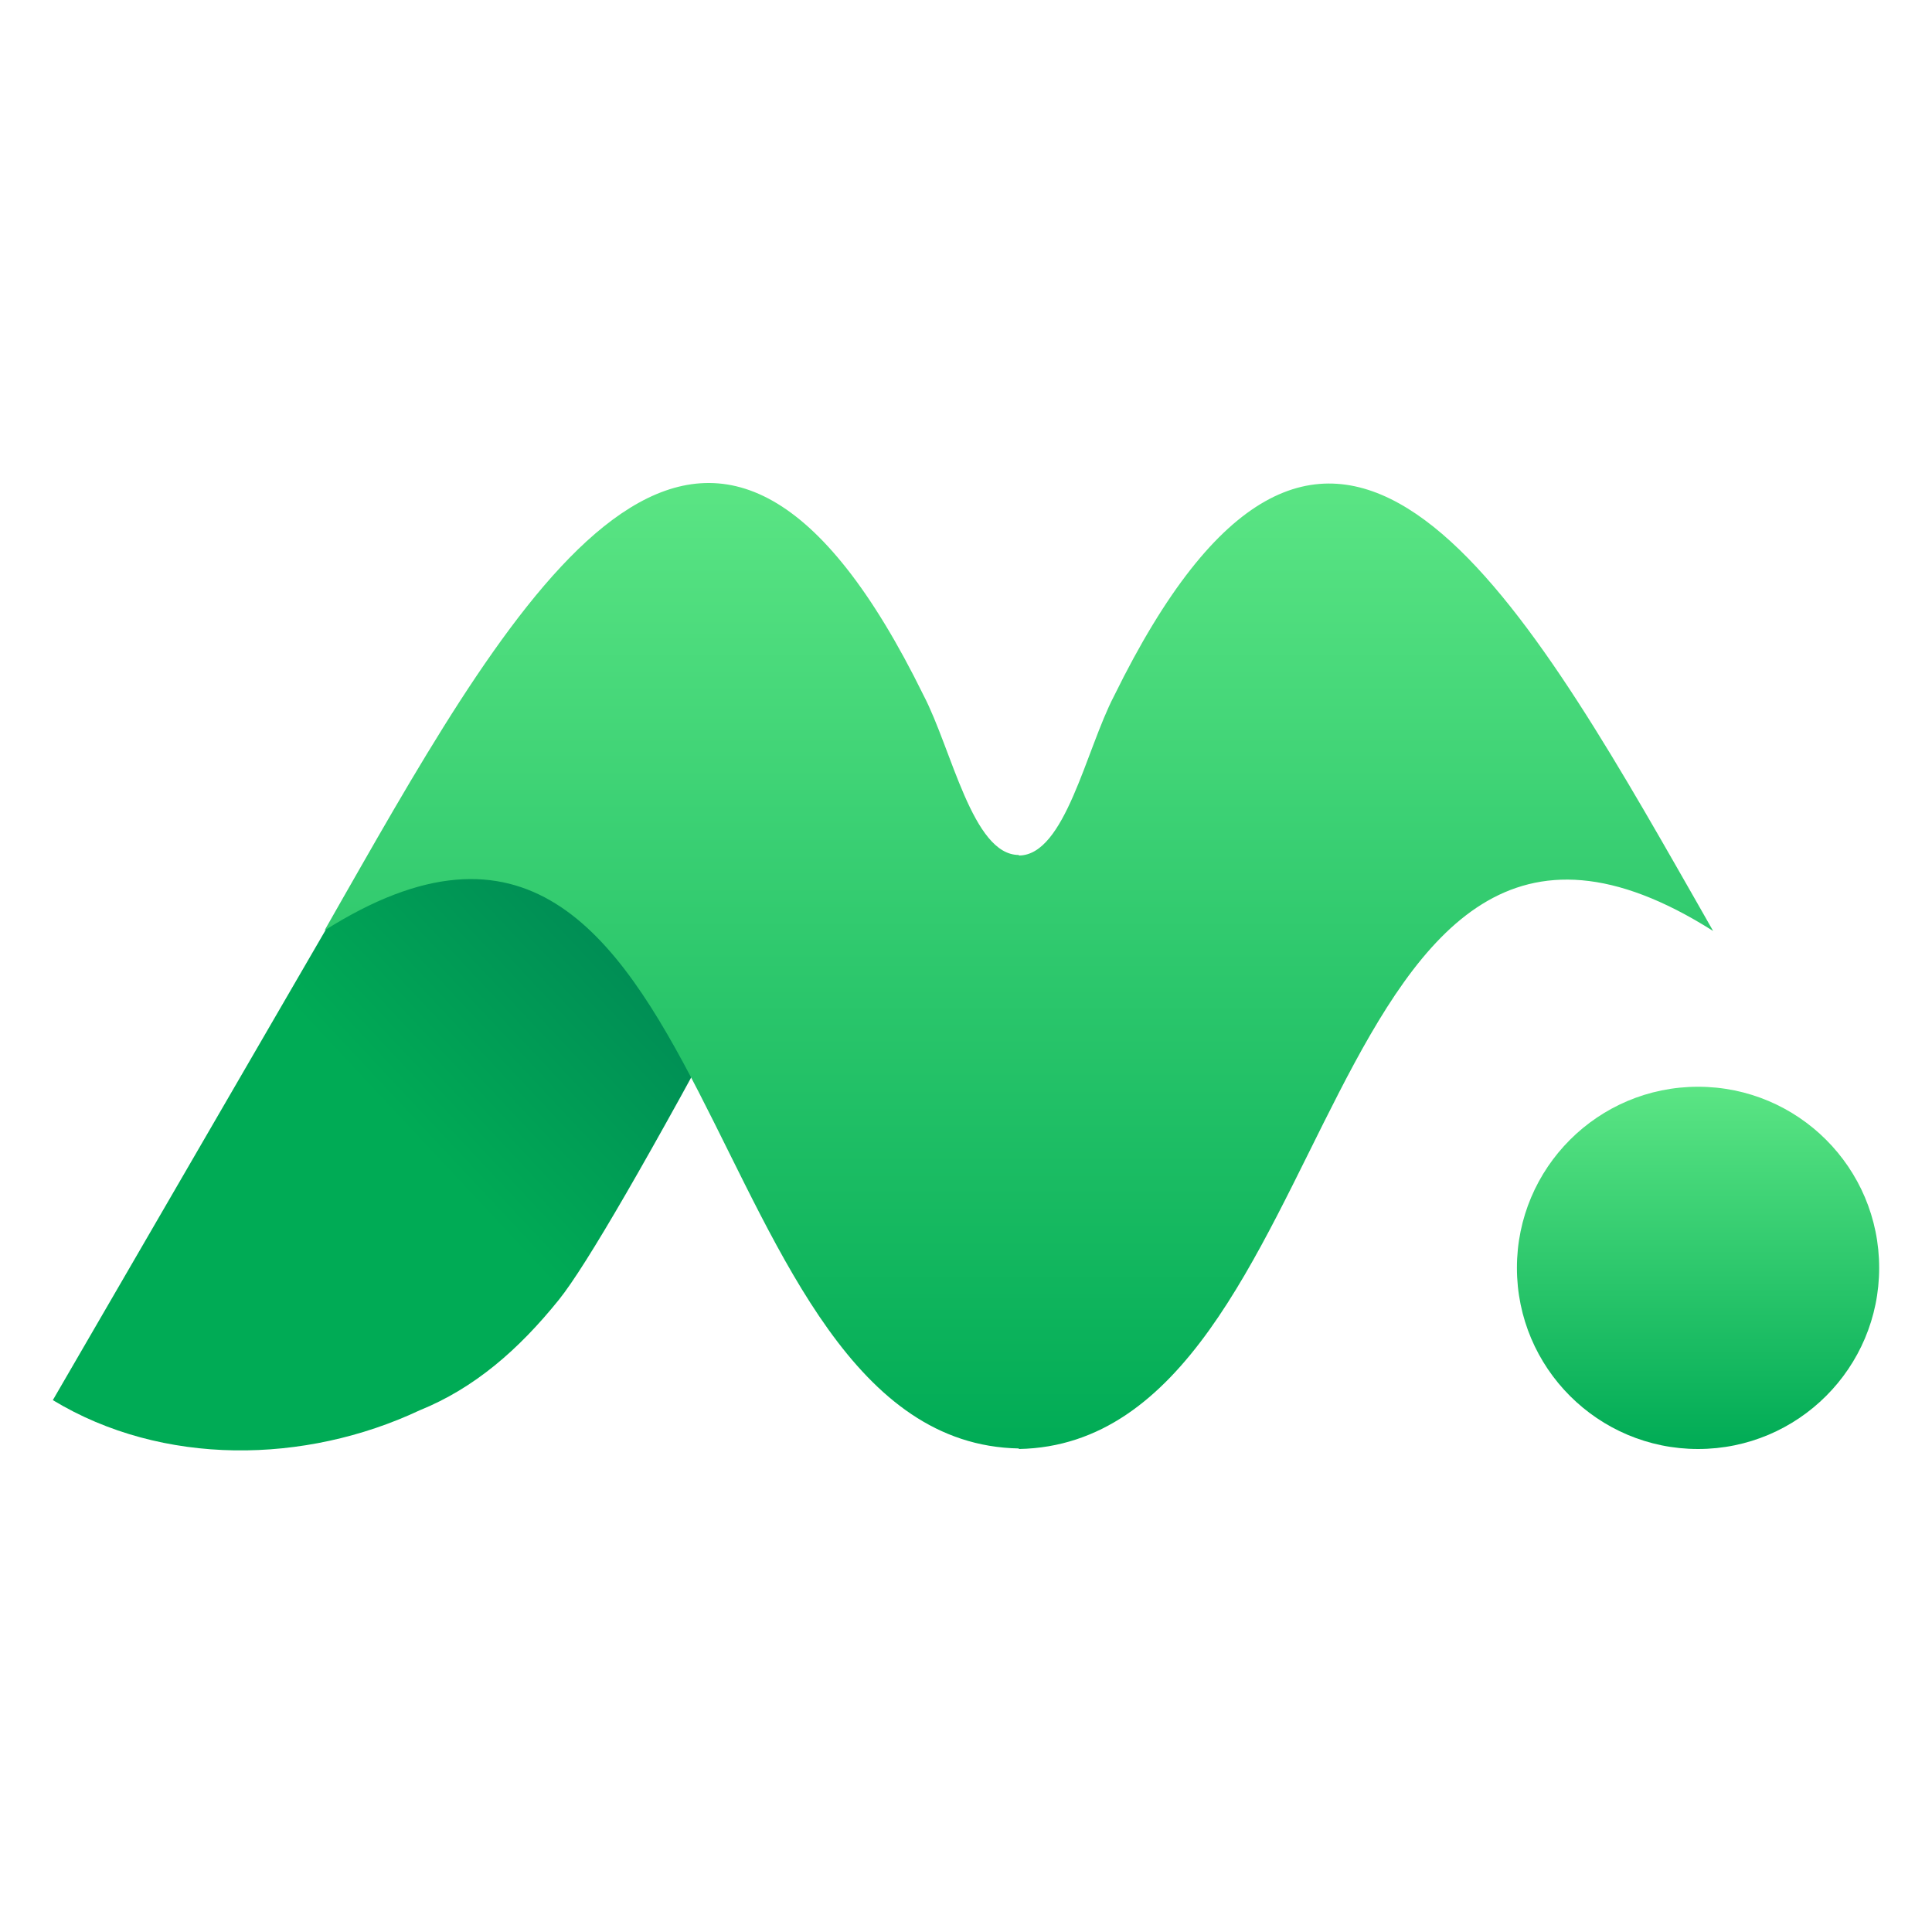
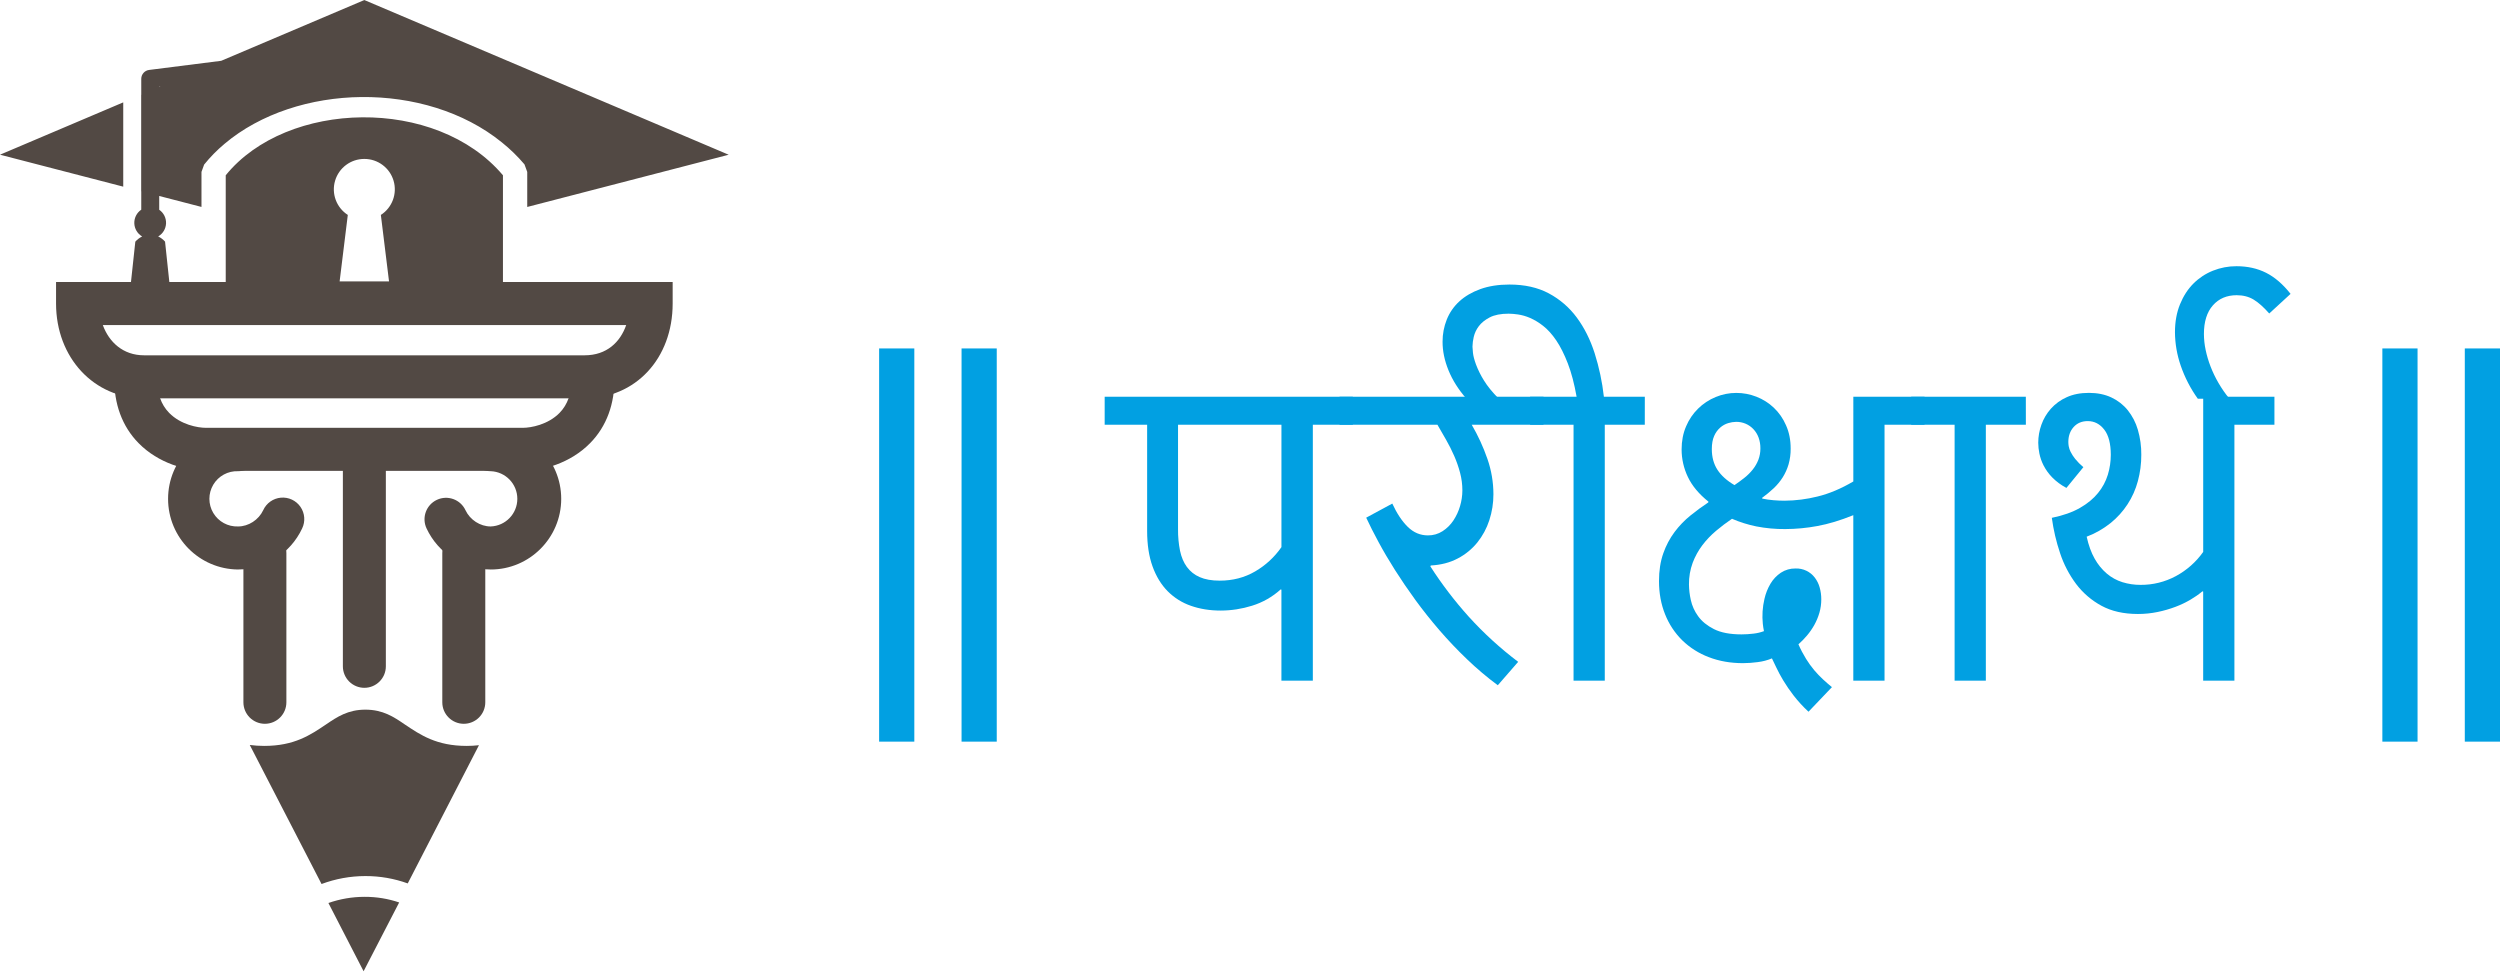
- <svg xmlns="http://www.w3.org/2000/svg" height="512" viewBox="0 0 512 512" width="512">
-   <linearGradient id="a" x1="100%" x2="50%" y1="5.663%" y2="50%">
-     <stop offset="0" stop-color="#007b55" />
-     <stop offset="1" stop-color="#00ab55" />
-   </linearGradient>
-   <linearGradient id="b" x1="50%" x2="50%" y1="0%" y2="100%">
-     <stop offset="0" stop-color="#5be584" />
-     <stop offset="1" stop-color="#00ab55" />
-   </linearGradient>
-   <g fill="none" fill-rule="evenodd" transform="translate(14 128)">
-     <path d="m92.807 83.107c44.289 22.889 46.308 23.935 46.401 23.98.012.009.642.333 44.793 23.153-26.072 48.54-42.693 77.266-49.868 86.179-10.759 13.37-22.495 23.493-36.93 29.334-30.346 14.262-68.07 14.929-97.202-2.704z" fill="url(#a)" />
-     <g fill="url(#b)">
-       <path d="m430.31 101.726c-46.271-80.956-94.1-157.228-149.043-45.344-7.516 14.383-12.995 42.337-25.267 42.337v-.142c-12.272 0-17.749-27.953-25.265-42.337-54.945-111.885-102.774-35.612-149.045 45.344-3.482 6.105-6.827 11.932-9.69 16.996 106.038-67.127 97.11 135.666 184 137.278v.142c86.891-1.611 77.962-204.405 184-137.28-2.861-5.062-6.206-10.889-9.69-16.994" />
-       <path d="m436 256c26.509 0 48-21.491 48-48s-21.491-48-48-48-48 21.491-48 48 21.491 48 48 48" />
-     </g>
-   </g>
+ <svg xmlns="http://www.w3.org/2000/svg" viewBox="0 0 3935.72 1529.02">
+   <defs>
+     <style>.cls-1{fill:#524944;fill-rule:evenodd;}.cls-2,.cls-3{fill:#01a0e2;}.cls-2{stroke:#01a0e2;stroke-miterlimit:10;stroke-width:5px;}</style>
+   </defs>
+   <path class="cls-1" d="M881.59,1357.71a33.82,33.82,0,0,1-33.83-33.86V1002.44a33.83,33.83,0,1,1,67.66,0v321.41a33.84,33.84,0,0,1-33.83,33.86M725,1414.35a33.81,33.81,0,0,1-33.82-33.86V1145.67a33.83,33.83,0,1,1,67.65,0v234.82A33.84,33.84,0,0,1,725,1414.35Zm313.13,0a33.84,33.84,0,0,1-33.84-33.86V1145.67a33.84,33.84,0,1,1,67.67,0v234.82A33.82,33.82,0,0,1,1038.14,1414.35Z" transform="translate(-307.98 -274.89)" />
+   <path class="cls-1" d="M701.18,1447.68l113,218.9a197.31,197.31,0,0,1,68.78-12.51h.46a194,194,0,0,1,66.45,11.58L1062,1448.05a166.75,166.75,0,0,1-19.18,1.12c-47.64,0-72.81-17.16-98-34.08-16.95-11.6-34-23-61.67-23-27.37,0-44.44,11.43-61.48,23-25.08,16.92-50.25,34.08-97.89,34.08a170.88,170.88,0,0,1-22.59-1.49m131.15,254.13,49.36,95.71L931.53,1701a148.91,148.91,0,0,0-48.14-7.88h-.46A153.4,153.4,0,0,0,832.33,1701.81Z" transform="translate(-307.98 -274.89)" />
+   <path class="cls-1" d="M825,1696.48l55.39,107.43,56-108.3a166.93,166.93,0,0,0-54-8.85h-.52A172,172,0,0,0,825,1696.48Z" transform="translate(-307.98 -274.89)" />
+   <path class="cls-1" d="M469.83,786.62c9.75,26.71,31.72,47.63,65,47.63h693.44c35,0,56.24-20.92,65.52-47.63M1228.23,902H534.79c-79,0-138.57-64.16-138.57-149.23V718.89h970.72v33.86C1366.94,839.25,1308.58,902,1228.23,902Z" transform="translate(-307.98 -274.89)" />
+   <path class="cls-1" d="M682.77,1171.46a111.24,111.24,0,0,1,0-222.47,33.85,33.85,0,0,1,0,67.7,43.53,43.53,0,1,0,0,87c16.45,0,32.41-10.34,39.6-25.64a33.84,33.84,0,1,1,61.27,28.74c-18.38,39.26-58,64.62-100.87,64.62m397.73,0c-43,0-82.65-25.36-101-64.62a33.83,33.83,0,1,1,61.26-28.74c7.17,15.3,23.16,25.64,39.73,25.64a43.53,43.53,0,0,0,0-87,33.85,33.85,0,0,1,0-67.7c61.26,0,111,49.88,111,111.21S1141.76,1171.46,1080.5,1171.46Z" transform="translate(-307.98 -274.89)" />
+   <path class="cls-1" d="M881.56,525.1a47.88,47.88,0,0,1,26,88.15l12.87,104.68H842.64l12.88-104.68a47.88,47.88,0,0,1,26-88.15M663.34,730.41h436.43V550.83c-105.12-124.6-340.16-118.71-436.43,0ZM560.55,411.2l-1.92.25V412ZM530.36,605V576.13l-.13,0v-152l.13,0V399a14.15,14.15,0,0,1,12.35-14l113.53-14.39,225.32-95.66,573.58,243.54L1138,600.71V545.53l-4.32-11.83A258.85,258.85,0,0,0,1098,499c-60.15-48.79-141.19-72.13-220.89-71.35S718,453.56,661.51,501.27A236.24,236.24,0,0,0,629.33,534l-4.16,11.49v55.18l-66.54-17.26v21.7a24.86,24.86,0,0,1-1.62,42,35.11,35.11,0,0,1,10.81,8.16l8.59,81.07a51.38,51.38,0,0,1-64.12,0l8.72-81a35.57,35.57,0,0,1,10.74-8.19A24.92,24.92,0,0,1,530.36,605ZM308,518.43l194-82.37V568.74Z" transform="translate(-307.98 -274.89)" />
+   <path class="cls-1" d="M971.59,1016.13H632.15c-30.57,0-74.51-11.49-106.14-43.76-25.73-26.2-38.86-61.92-38.08-103.32l67.68,1.27c-.42,23.46,5.68,41.34,18.72,54.62,18.19,18.53,44.88,23.46,57.82,23.46H1131c12.93,0,39.66-4.93,57.85-23.46,13-13.28,19.15-31.16,18.71-54.62l67.69-1.27c.75,41.4-12.36,77.12-38.11,103.32-31.6,32.27-75.57,43.76-106.14,43.76" transform="translate(-307.98 -274.89)" />
+   <path class="cls-2" d="M1744.88,825.94v614h-50.4v-614Z" transform="translate(-307.98 -274.89)" />
+   <path class="cls-2" d="M1874.64,825.94v614h-50.39v-614Z" transform="translate(-307.98 -274.89)" />
+   <path class="cls-3" d="M2437.76,943.5h-63v402.94h-49.46V1203.13l-1.2-.3a119.39,119.39,0,0,1-45,25.63,166.75,166.75,0,0,1-49.17,7.65q-25.78,0-47.07-7.5a95,95,0,0,1-36.58-22.93q-15.29-15.43-23.83-39t-8.55-55.91V943.5h-66.85V899.43h390.64Zm-112.42,0h-162.8v164.59a165.49,165.49,0,0,0,3.15,33.88q3.15,15,10.79,25.48a48.73,48.73,0,0,0,20.24,16q12.59,5.55,31.48,5.55,30.87,0,55.76-14.54a129.31,129.31,0,0,0,41.38-38.23Z" transform="translate(-307.98 -274.89)" />
+   <path class="cls-3" d="M2737.87,943.5h-113a305.51,305.51,0,0,1,24.73,53.82,169.62,169.62,0,0,1,9.45,55.61,130.27,130.27,0,0,1-6.45,40.92,109.91,109.91,0,0,1-18.89,35.08,97.46,97.46,0,0,1-30.88,25.18q-18.43,9.75-42.42,11l-.6,1.49a618.26,618.26,0,0,0,60.56,79.3,562.79,562.79,0,0,0,77.65,70.91l-32.08,36.87a495.14,495.14,0,0,1-48.41-40.92q-23-22-43.33-45.57t-37.92-47.67q-17.53-24.13-32.08-47.07t-25.93-44.07q-11.4-21.13-19.49-38.53l41.07-22.18q10.8,23.39,24.44,36.73t31.63,13.34a41.55,41.55,0,0,0,23.08-6.6,58.68,58.68,0,0,0,17.09-16.94,81.9,81.9,0,0,0,10.49-22.78,87.63,87.63,0,0,0,3.6-24.44,108.27,108.27,0,0,0-3.6-27.73,184.48,184.48,0,0,0-9.29-26.68,263.14,263.14,0,0,0-12.74-25.34q-7-12.28-13.64-23.68h-154.1V899.43h321.09Z" transform="translate(-307.98 -274.89)" />
+   <path class="cls-3" d="M2897.36,943.5h-63v402.94h-49.16V943.5h-68.36V899.43H2790q-5.4-30.58-13.79-52.32T2758,810.84q-9.88-14.55-20.68-22.94a92.89,92.89,0,0,0-20.84-12.59,75.56,75.56,0,0,0-18.89-5.4,114,114,0,0,0-14.54-1.2q-18.59,0-29.83,5.85t-17.24,13.94a44.59,44.59,0,0,0-7.94,16.94,72,72,0,0,0-1.95,15.14q0,2.4.75,9.74t4.8,18.44A143,143,0,0,0,2644,873.65q8.4,13.79,23.68,29.08h-51q-18.9-21.59-28.34-44.82T2579,812.79a92.73,92.73,0,0,1,6.6-34.78,77.6,77.6,0,0,1,19.78-28.63q13.2-12.15,33-19.34t45.87-7.2q36,0,62.06,13.94a131.28,131.28,0,0,1,43.92,37.93q17.84,24,28.18,56.21a358.57,358.57,0,0,1,14.54,68.51h64.46Z" transform="translate(-307.98 -274.89)" />
+   <path class="cls-3" d="M3225.65,899.43h112.13V943.5h-63v402.94h-49.17V1085.91q-30.29,12.3-56.51,17.09a280.75,280.75,0,0,1-50.52,4.79,226,226,0,0,1-45.72-4.19,196.08,196.08,0,0,1-38.23-12,300.52,300.52,0,0,0-25,18.89,140.83,140.83,0,0,0-21.59,22.64,111.58,111.58,0,0,0-15.29,27.73,95.19,95.19,0,0,0-5.84,34.18,118,118,0,0,0,2.85,24.28,67.64,67.64,0,0,0,11.54,25.63q8.68,12.15,25,20.39t43.32,8.25a150.91,150.91,0,0,0,19-1.2,68.78,68.78,0,0,0,16.34-3.9,111.23,111.23,0,0,1-1.8-11.54,119,119,0,0,1,2.55-39.13,82.29,82.29,0,0,1,9.59-24.13,54.09,54.09,0,0,1,16.34-17.24,40.63,40.63,0,0,1,23.09-6.6,36.46,36.46,0,0,1,30.28,14.39,45.85,45.85,0,0,1,7.64,15.44,67.39,67.39,0,0,1,2.55,18.74,75,75,0,0,1-3,21.29,91.93,91.93,0,0,1-7.94,19,105.25,105.25,0,0,1-11.39,16.49,129.7,129.7,0,0,1-13.64,14,179.34,179.34,0,0,0,12,22.93,153.46,153.46,0,0,0,13,18,158.41,158.41,0,0,0,13.79,14.39q7,6.43,13.94,12.14l-36.88,38.68a210.08,210.08,0,0,1-23.53-25.64,248.36,248.36,0,0,1-16.34-23.83,227.05,227.05,0,0,1-10.79-20.09q-4.2-9-6.9-14.39a85.84,85.84,0,0,1-22.33,5.85,177.45,177.45,0,0,1-23.24,1.65q-29.39,0-53.81-9.45a121,121,0,0,1-41.83-26.53,118.85,118.85,0,0,1-27-40.92q-9.6-23.84-9.59-52.32,0-24.59,6.74-43.62a124.92,124.92,0,0,1,17.84-33.73,146.3,146.3,0,0,1,25-25.93q13.94-11.25,28-20.54l.3-1.2q-22.49-18-32.38-38.82a99.81,99.81,0,0,1-9.9-43.33q0-20.07,7.05-36.42a85.8,85.8,0,0,1,46.62-46.17,83.87,83.87,0,0,1,32.38-6.45,86.28,86.28,0,0,1,31.78,6,84.85,84.85,0,0,1,27.28,17.24,83.33,83.33,0,0,1,19.19,27.58Q3127,960.6,3127,981a87.5,87.5,0,0,1-3.29,24.88,82.25,82.25,0,0,1-9.15,20.39,89.47,89.47,0,0,1-14.24,17.24,185.27,185.27,0,0,1-18.29,15.14l.3,1.19a145.74,145.74,0,0,0,17.69,2.55q9,.75,17.39.75a220.76,220.76,0,0,0,51.87-6.59q27.27-6.6,56.36-23.69Zm-146.31,81.25a48.36,48.36,0,0,0-2.84-16.94,38.64,38.64,0,0,0-8.1-13.19,36.81,36.81,0,0,0-12.14-8.55,37.33,37.33,0,0,0-15-3,44.34,44.34,0,0,0-12.59,2,34.26,34.26,0,0,0-12.45,6.9,37,37,0,0,0-9.59,13.19q-3.75,8.25-3.75,20.84,0,18.89,8.85,32.52t26.83,24.14q8.38-5.7,15.89-11.69a80.85,80.85,0,0,0,13-13,58.7,58.7,0,0,0,8.7-15.14A49.18,49.18,0,0,0,3079.34,980.68Z" transform="translate(-307.98 -274.89)" />
+   <path class="cls-3" d="M3497.27,943.5h-63v402.94h-49.17V943.5h-68.35V899.43h180.48Z" transform="translate(-307.98 -274.89)" />
+   <path class="cls-3" d="M3679,990.87a156.84,156.84,0,0,1-5.39,41.37,126.53,126.53,0,0,1-43,66.11,139.1,139.1,0,0,1-37.62,21.44q4.5,20.39,12.59,34.62a85.17,85.17,0,0,0,19.19,23.54,70.57,70.57,0,0,0,24.58,13.49,95.31,95.31,0,0,0,28.48,4.2,115.5,115.5,0,0,0,55.62-13.8,125.44,125.44,0,0,0,43-38.07V899.43h112.13V943.5h-63v402.94h-49.17V1206.13l-1.2-.3a138.63,138.63,0,0,1-18.59,13,149.43,149.43,0,0,1-23.83,11.39,188,188,0,0,1-28,8.1,151.33,151.33,0,0,1-31.18,3.15q-33.58,0-57.42-13a123.53,123.53,0,0,1-39.87-34.32,169.88,169.88,0,0,1-25.18-48.42,300.78,300.78,0,0,1-13-55.62q26.37-5.38,44.22-15.59T3610.9,1051a84,84,0,0,0,15.44-28.78,108.37,108.37,0,0,0,4.64-31.33q0-26.39-10.34-39.72t-25.93-13.35q-13.8,0-22.19,9.3t-8.39,23.68a43.26,43.26,0,0,0,.6,6.6,31.49,31.49,0,0,0,3,8.84,63.31,63.31,0,0,0,7.19,11.1,93.13,93.13,0,0,0,12.89,13L3561.13,1043a90,90,0,0,1-22.49-16.64,78.34,78.34,0,0,1-13.49-18.74,73.84,73.84,0,0,1-6.59-18.74,88,88,0,0,1-1.8-16.94,84.1,84.1,0,0,1,4.95-28.33,76.33,76.33,0,0,1,14.84-25.18,73.38,73.38,0,0,1,24.88-18.14q15-6.9,35.08-6.9t35.37,7.2a72.69,72.69,0,0,1,25.79,20.09,88.9,88.9,0,0,1,15.89,30.73A136,136,0,0,1,3679,990.87Z" transform="translate(-307.98 -274.89)" />
+   <path class="cls-3" d="M3880.42,768.41q-13.2-15-24.58-21.88t-26.68-6.9q-23.38,0-37.48,16t-14.09,45.12a123.55,123.55,0,0,0,2.7,25,167.09,167.09,0,0,0,7.79,26.23,183.79,183.79,0,0,0,12.59,26.08,187.35,187.35,0,0,0,17.09,24.59H3768a202.05,202.05,0,0,1-27-52.32,164.21,164.21,0,0,1-9-52.32q0-24.57,7.94-44.07t21.14-32.68a91.08,91.08,0,0,1,30.73-20.23,98.36,98.36,0,0,1,37-7.05q26.07,0,46.62,10.35T3914,737.53Z" transform="translate(-307.98 -274.89)" />
+   <path class="cls-2" d="M4111.4,825.94v614H4061v-614Z" transform="translate(-307.98 -274.89)" />
+   <path class="cls-2" d="M4241.2,825.94v614h-50.41v-614Z" transform="translate(-307.98 -274.89)" />
</svg>
